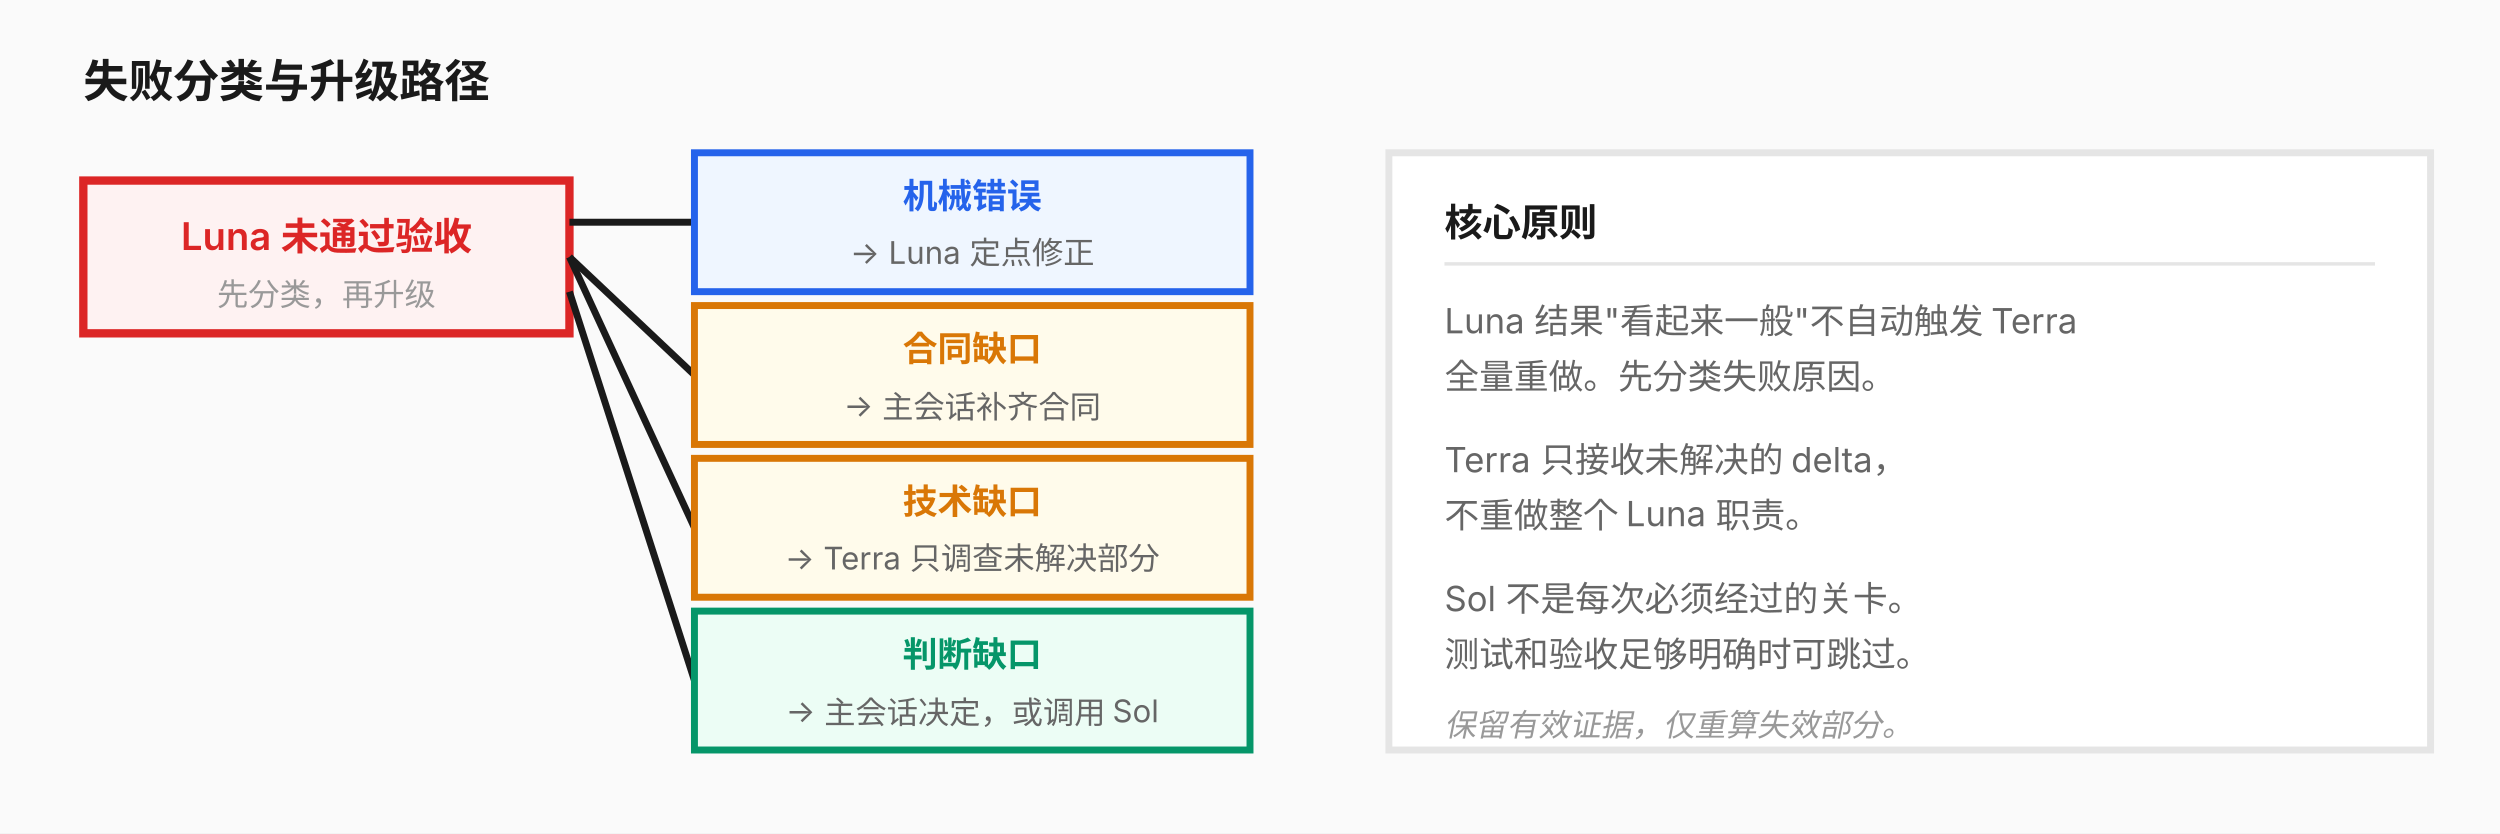
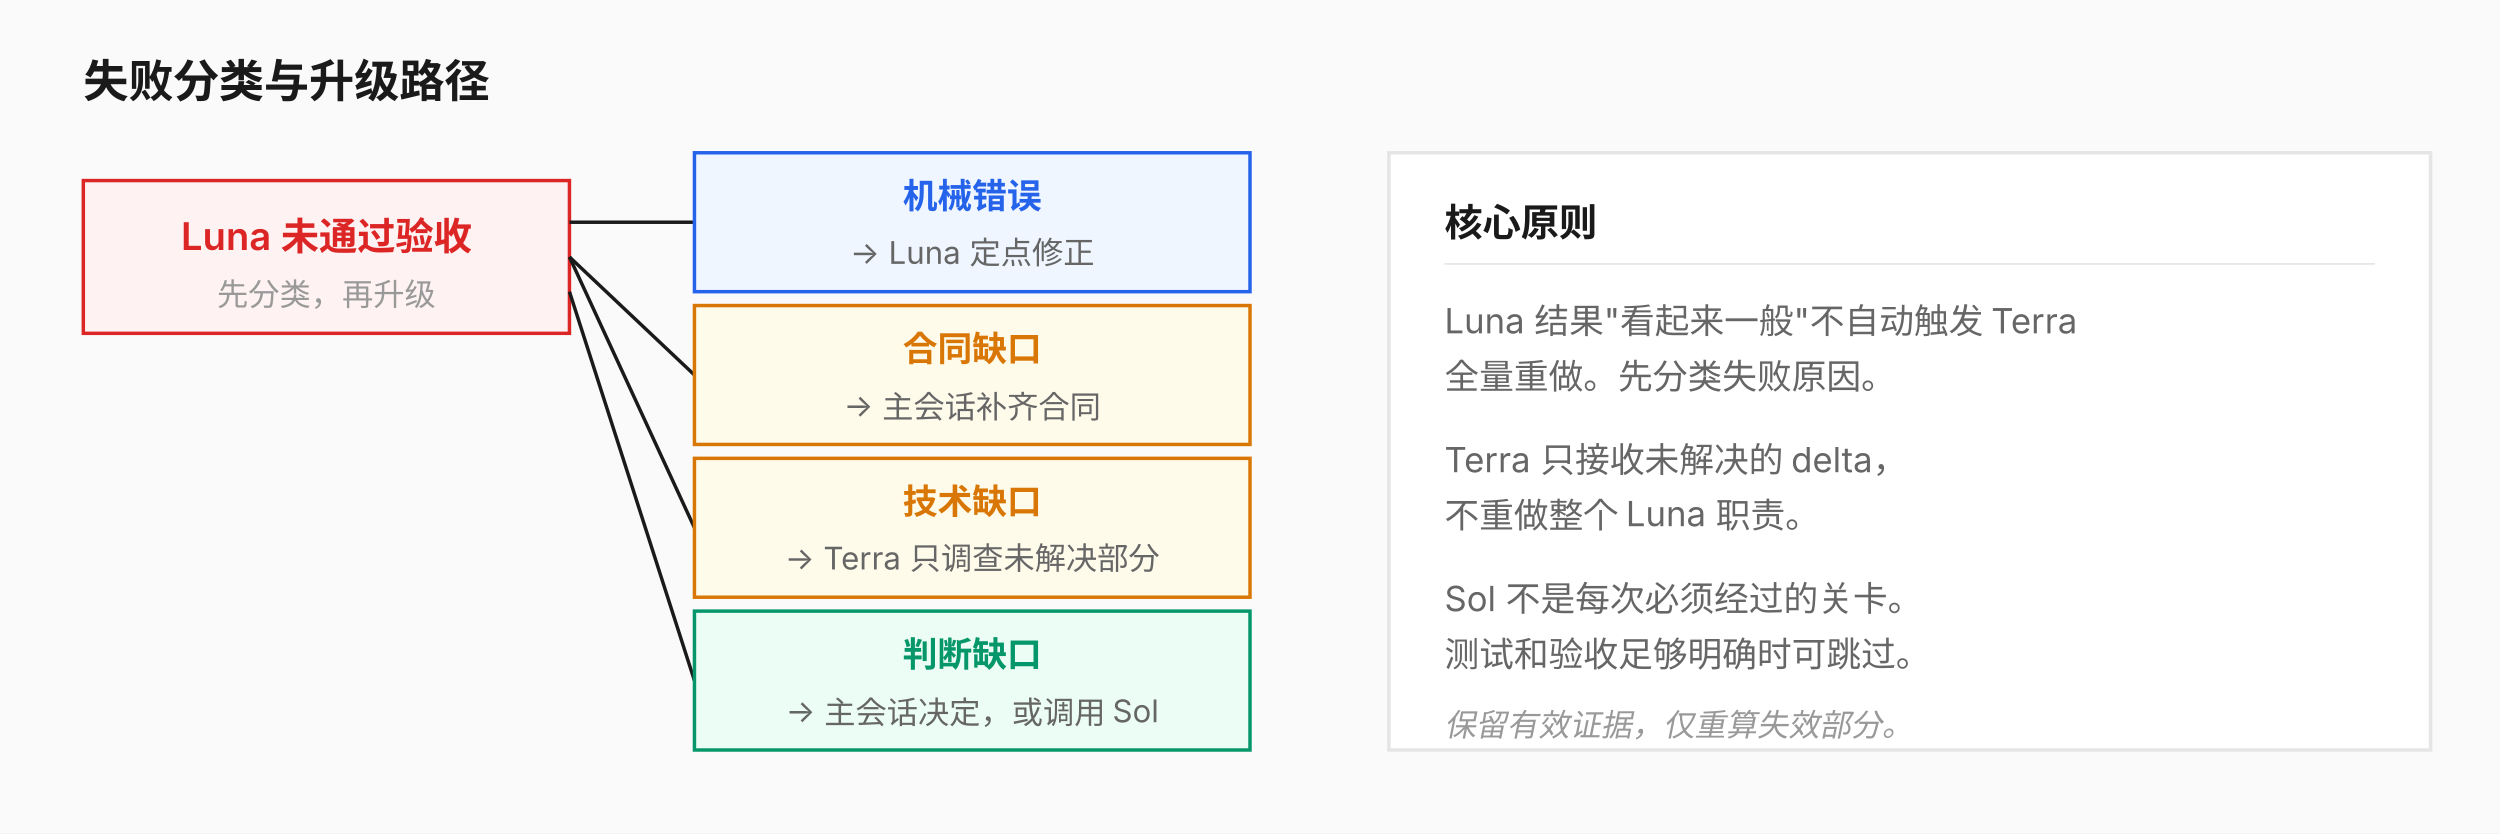
<svg xmlns="http://www.w3.org/2000/svg" viewBox="0 0 1440 480" fill="none" font-family="Inter, Helvetica, 'Noto Sans SC', sans-serif">
  <rect width="1440" height="480" fill="#fafafa" />
  <text x="48" y="56" fill="#1a1a1a" font-size="26" font-weight="600">失败分类与升级路径</text>
-   <rect x="48" y="104" width="280" height="88" rx="0" fill="#fef2f2" stroke="#dc2626" stroke-width="4.8" />
+   <rect x="48" y="104" width="280" height="88" rx="0" fill="#fef2f2" stroke="#dc2626" stroke-width="2" />
  <text x="188" y="144" text-anchor="middle" fill="#dc2626" font-size="22" font-weight="600">Luna 未通过验收</text>
  <text x="188" y="176" text-anchor="middle" fill="#999" font-size="18">先分类，再升级</text>
-   <line x1="328" y1="128" x2="400" y2="128" stroke="#1a1a1a" stroke-width="4" />
-   <line x1="328" y1="148" x2="400" y2="216" stroke="#1a1a1a" stroke-width="4" />
-   <line x1="328" y1="148" x2="400" y2="304" stroke="#1a1a1a" stroke-width="4" />
-   <line x1="328" y1="168" x2="400" y2="392" stroke="#1a1a1a" stroke-width="4" />
-   <rect x="400" y="88" width="320" height="80" rx="0" fill="#eff6ff" stroke="#2563eb" stroke-width="4" />
+   <line x1="328" y1="128" x2="400" y2="128" stroke="#1a1a1a" stroke-width="2" />
+   <line x1="328" y1="148" x2="400" y2="216" stroke="#1a1a1a" stroke-width="2" />
+   <line x1="328" y1="148" x2="400" y2="304" stroke="#1a1a1a" stroke-width="2" />
+   <line x1="328" y1="168" x2="400" y2="392" stroke="#1a1a1a" stroke-width="2" />
+   <rect x="400" y="88" width="320" height="80" rx="0" fill="#eff6ff" stroke="#2563eb" stroke-width="2" />
  <text x="560" y="120" text-anchor="middle" fill="#2563eb" font-size="20" font-weight="600">机械错误</text>
  <text x="560" y="152" text-anchor="middle" fill="#666" font-size="18">→ Luna 定点修正</text>
-   <rect x="400" y="176" width="320" height="80" rx="0" fill="#fffbeb" stroke="#d97706" stroke-width="4" />
+   <rect x="400" y="176" width="320" height="80" rx="0" fill="#fffbeb" stroke="#d97706" stroke-width="2" />
  <text x="560" y="208" text-anchor="middle" fill="#d97706" font-size="20" font-weight="600">合同缺口</text>
  <text x="560" y="240" text-anchor="middle" fill="#666" font-size="18">→ 主会话补齐合同</text>
-   <rect x="400" y="264" width="320" height="80" rx="0" fill="#fffbeb" stroke="#d97706" stroke-width="4" />
+   <rect x="400" y="264" width="320" height="80" rx="0" fill="#fffbeb" stroke="#d97706" stroke-width="2" />
  <text x="560" y="296" text-anchor="middle" fill="#d97706" font-size="20" font-weight="600">技术缺口</text>
  <text x="560" y="328" text-anchor="middle" fill="#666" font-size="18">→ Terra 只调查未解决部分</text>
-   <rect x="400" y="352" width="320" height="80" rx="0" fill="#ecfdf5" stroke="#059669" stroke-width="4" />
+   <rect x="400" y="352" width="320" height="80" rx="0" fill="#ecfdf5" stroke="#059669" stroke-width="2" />
  <text x="560" y="384" text-anchor="middle" fill="#059669" font-size="20" font-weight="600">判断缺口</text>
  <text x="560" y="416" text-anchor="middle" fill="#666" font-size="18">→ 主会话决定，或调用 Sol</text>
-   <rect x="800" y="88" width="600" height="344" rx="0" fill="#fff" stroke="#e5e5e5" stroke-width="4" />
+   <rect x="800" y="88" width="600" height="344" rx="0" fill="#fff" stroke="#e5e5e5" stroke-width="2" />
  <text x="832" y="136" fill="#1a1a1a" font-size="22" font-weight="600">核心原则</text>
-   <line x1="832" y1="152" x2="1368" y2="152" stroke="#e5e5e5" stroke-width="2" />
+   <line x1="832" y1="152" x2="1368" y2="152" stroke="#e5e5e5" stroke-width="1" />
  <text x="832" y="192" fill="#666" font-size="20">Luna 结果"看起来一般"不自动触发 Terra</text>
  <text x="832" y="224" fill="#666" font-size="20">全量重做。先分类失败原因。</text>
  <text x="832" y="272" fill="#666" font-size="20">Terra 只接收未解决的 delta，</text>
  <text x="832" y="304" fill="#666" font-size="20">不重做整个 Luna 职责。</text>
  <text x="832" y="352" fill="#666" font-size="20">Sol 不是每次必须经过的关卡。</text>
  <text x="832" y="384" fill="#666" font-size="20">测试和验收足够明确时可跳过。</text>
  <text x="832" y="424" fill="#999" font-size="18" font-style="italic">保留有效证据，仅重算失效部分。</text>
</svg>
